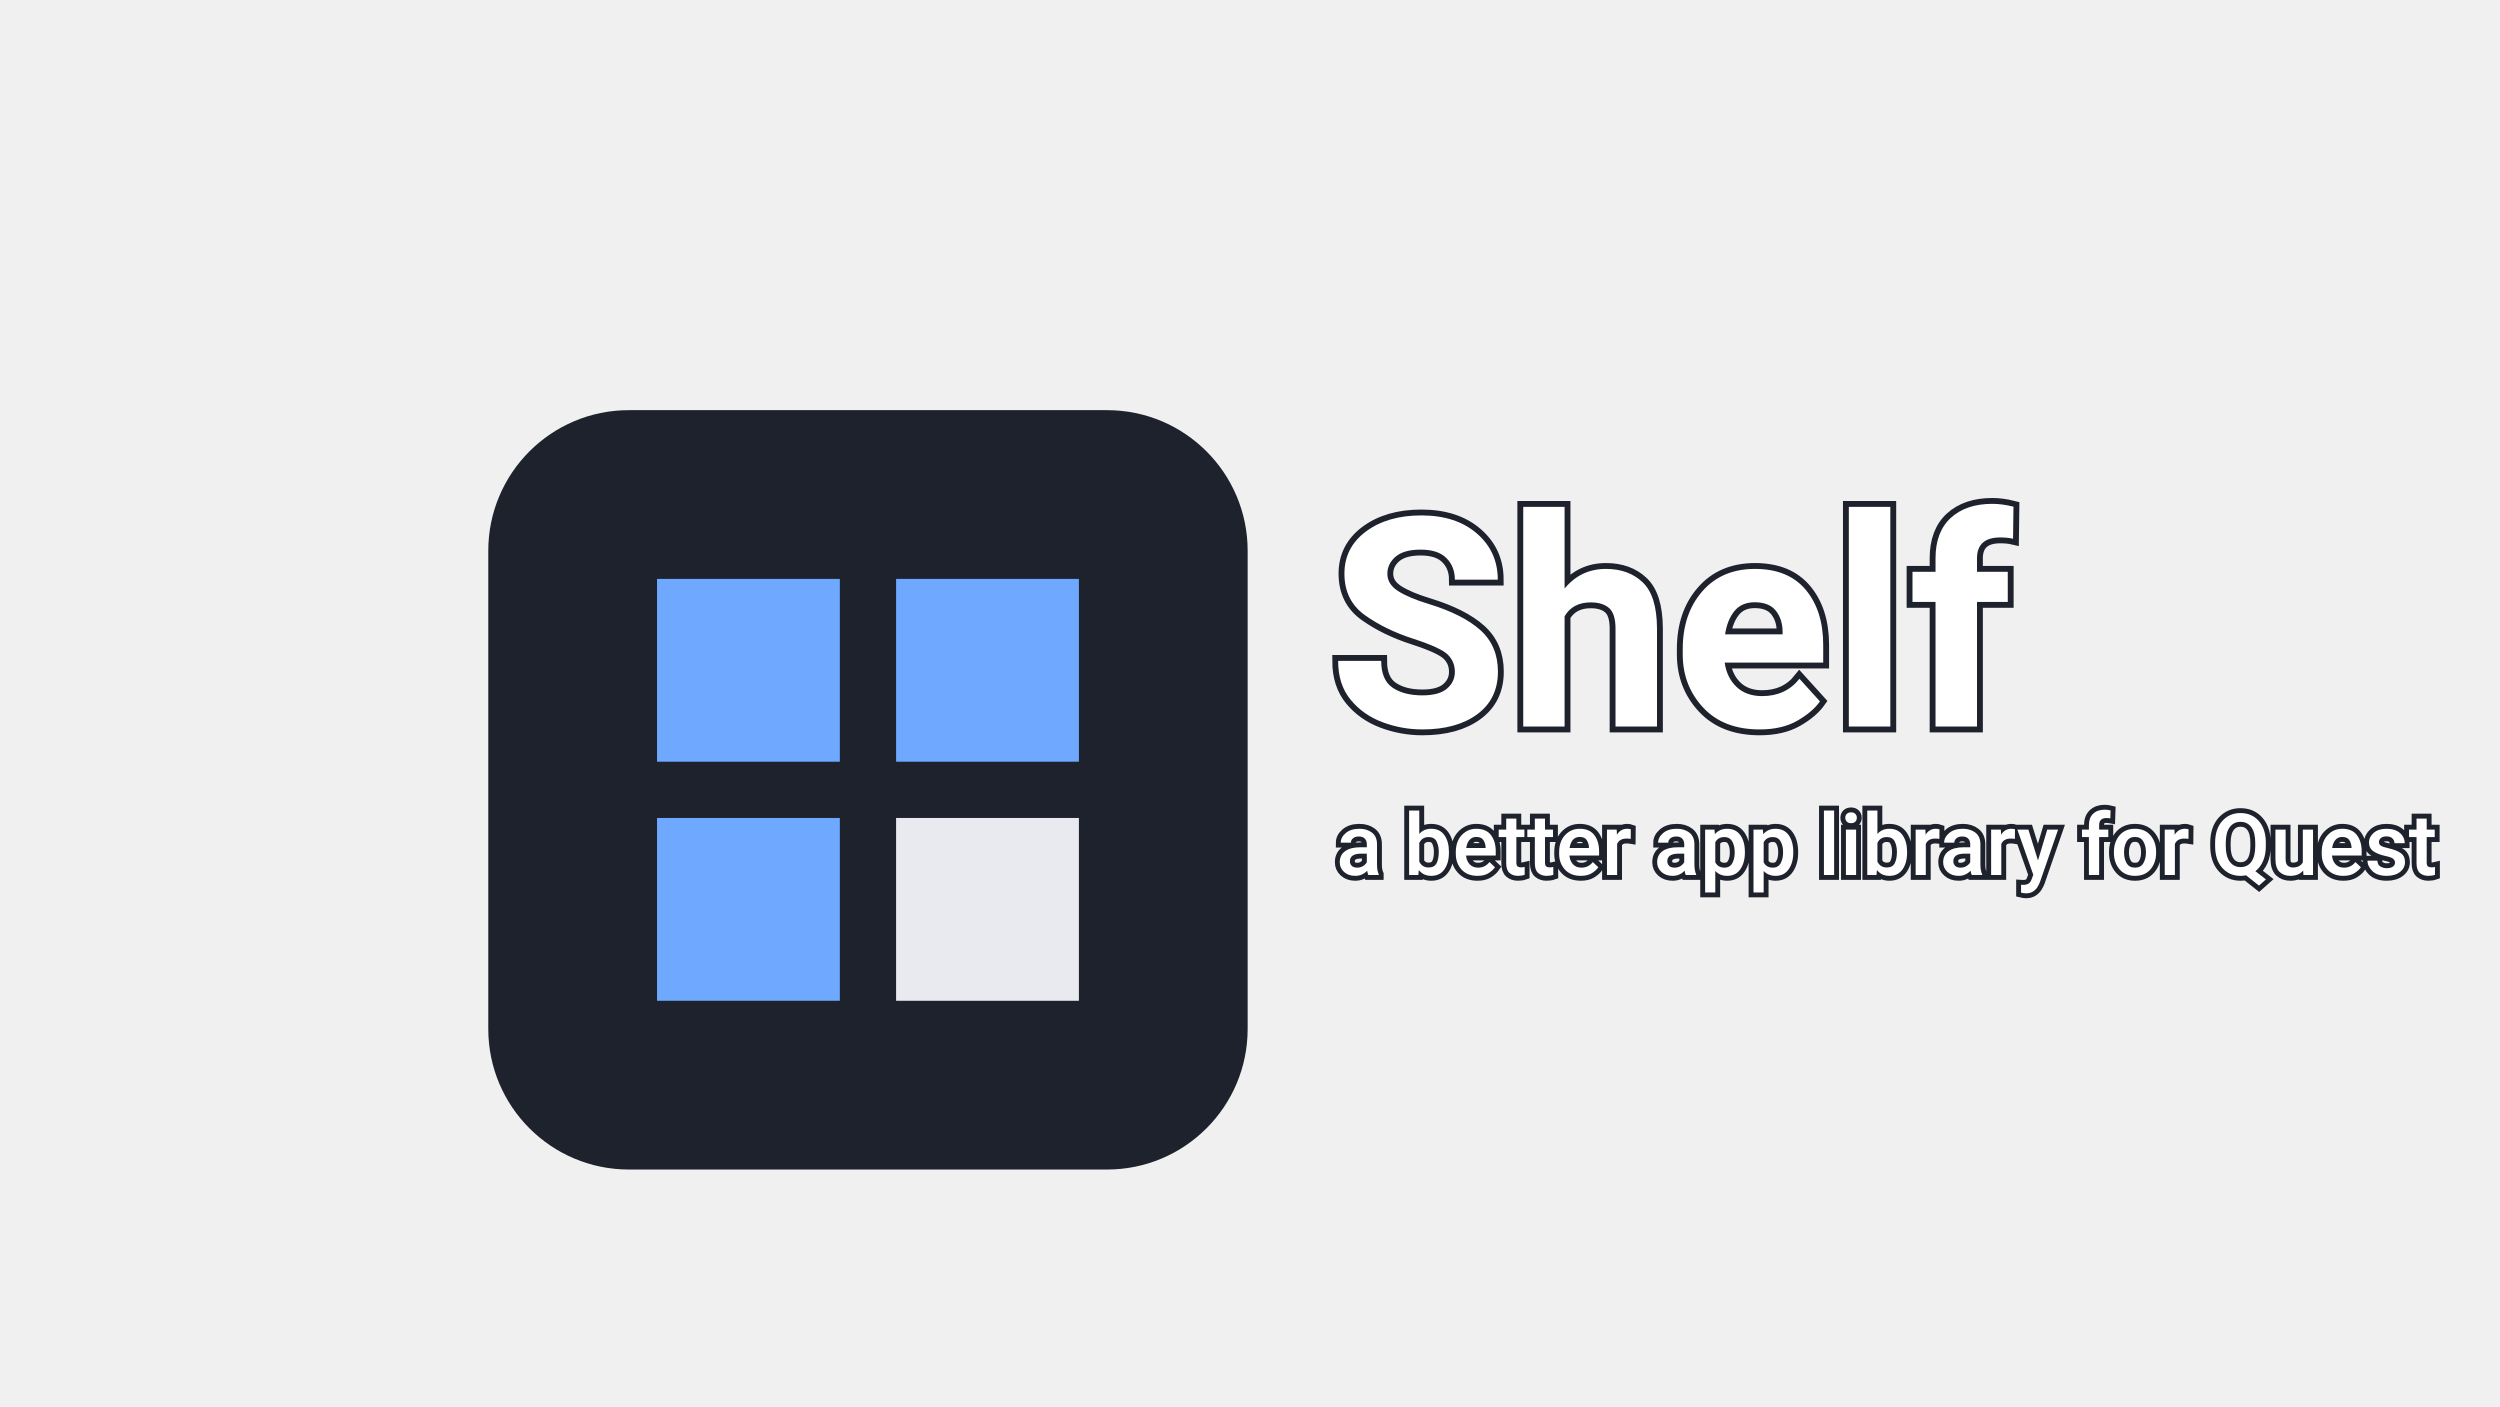
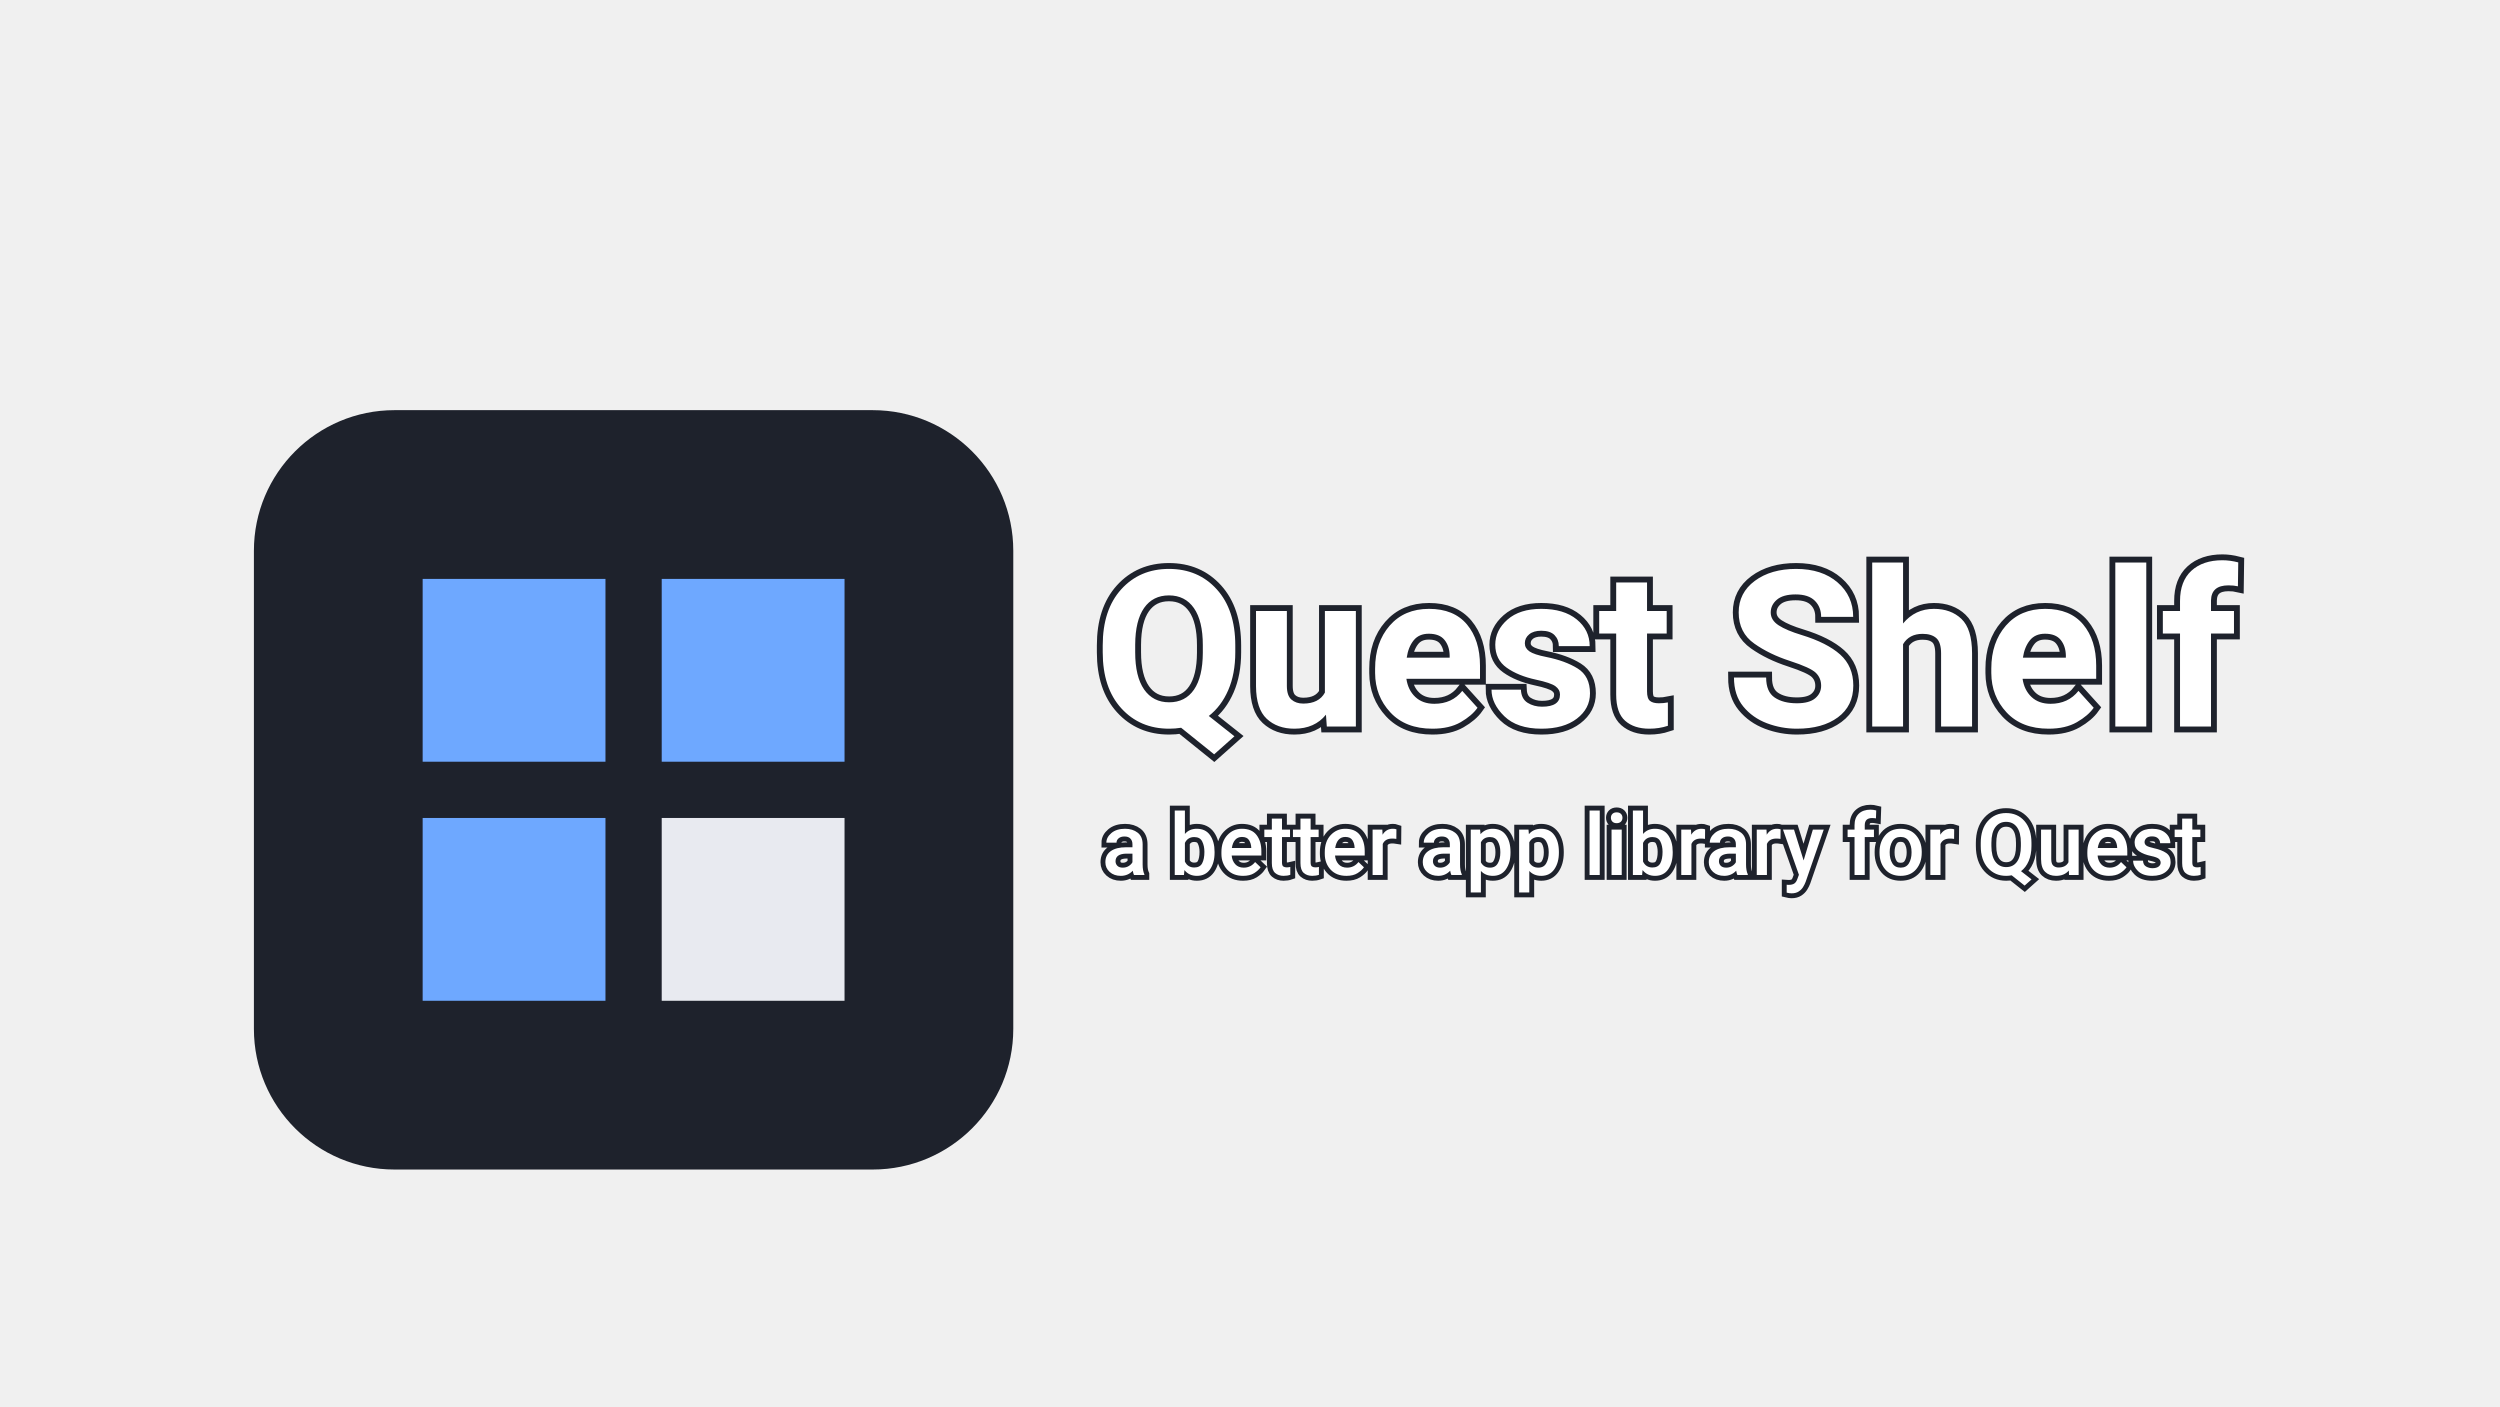
<svg xmlns="http://www.w3.org/2000/svg" width="1280" height="720" viewBox="0 0 1280 720">
-   <g transform="translate(250 210) scale(3.6)">
+   <g transform="translate(130 210) scale(3.6)">
    <path fill="#1E222C" d="M20,0h68a20,20 0,0 1,20 20v68a20,20 0,0 1,-20 20h-68a20,20 0,0 1,-20 -20v-68a20,20 0,0 1,20 -20z" />
    <path fill="#6EA8FF" d="M24,24h26v26h-26z M58,24h26v26h-26z M24,58h26v26h-26z" />
    <path fill="#E8EAF0" d="M58,58h26v26h-26z" />
  </g>
-   <text x="680" y="372" font-family="Segoe UI, Roboto, Helvetica, Arial, sans-serif" font-size="150" font-weight="700" fill="#FFFFFF" stroke="#1E222C" stroke-width="6" paint-order="stroke">Shelf</text>
-   <text x="684" y="448" font-family="Segoe UI, Roboto, Helvetica, Arial, sans-serif" font-size="44" font-weight="500" fill="#FFFFFF" stroke="#1E222C" stroke-width="5" paint-order="stroke">a better app library for Quest</text>
+   <text x="560" y="372" font-family="Segoe UI, Roboto, Helvetica, Arial, sans-serif" font-size="112" font-weight="700" fill="#FFFFFF" stroke="#1E222C" stroke-width="6" paint-order="stroke">Quest Shelf</text>
+   <text x="564" y="448" font-family="Segoe UI, Roboto, Helvetica, Arial, sans-serif" font-size="44" font-weight="500" fill="#FFFFFF" stroke="#1E222C" stroke-width="5" paint-order="stroke">a better app library for Quest</text>
</svg>
